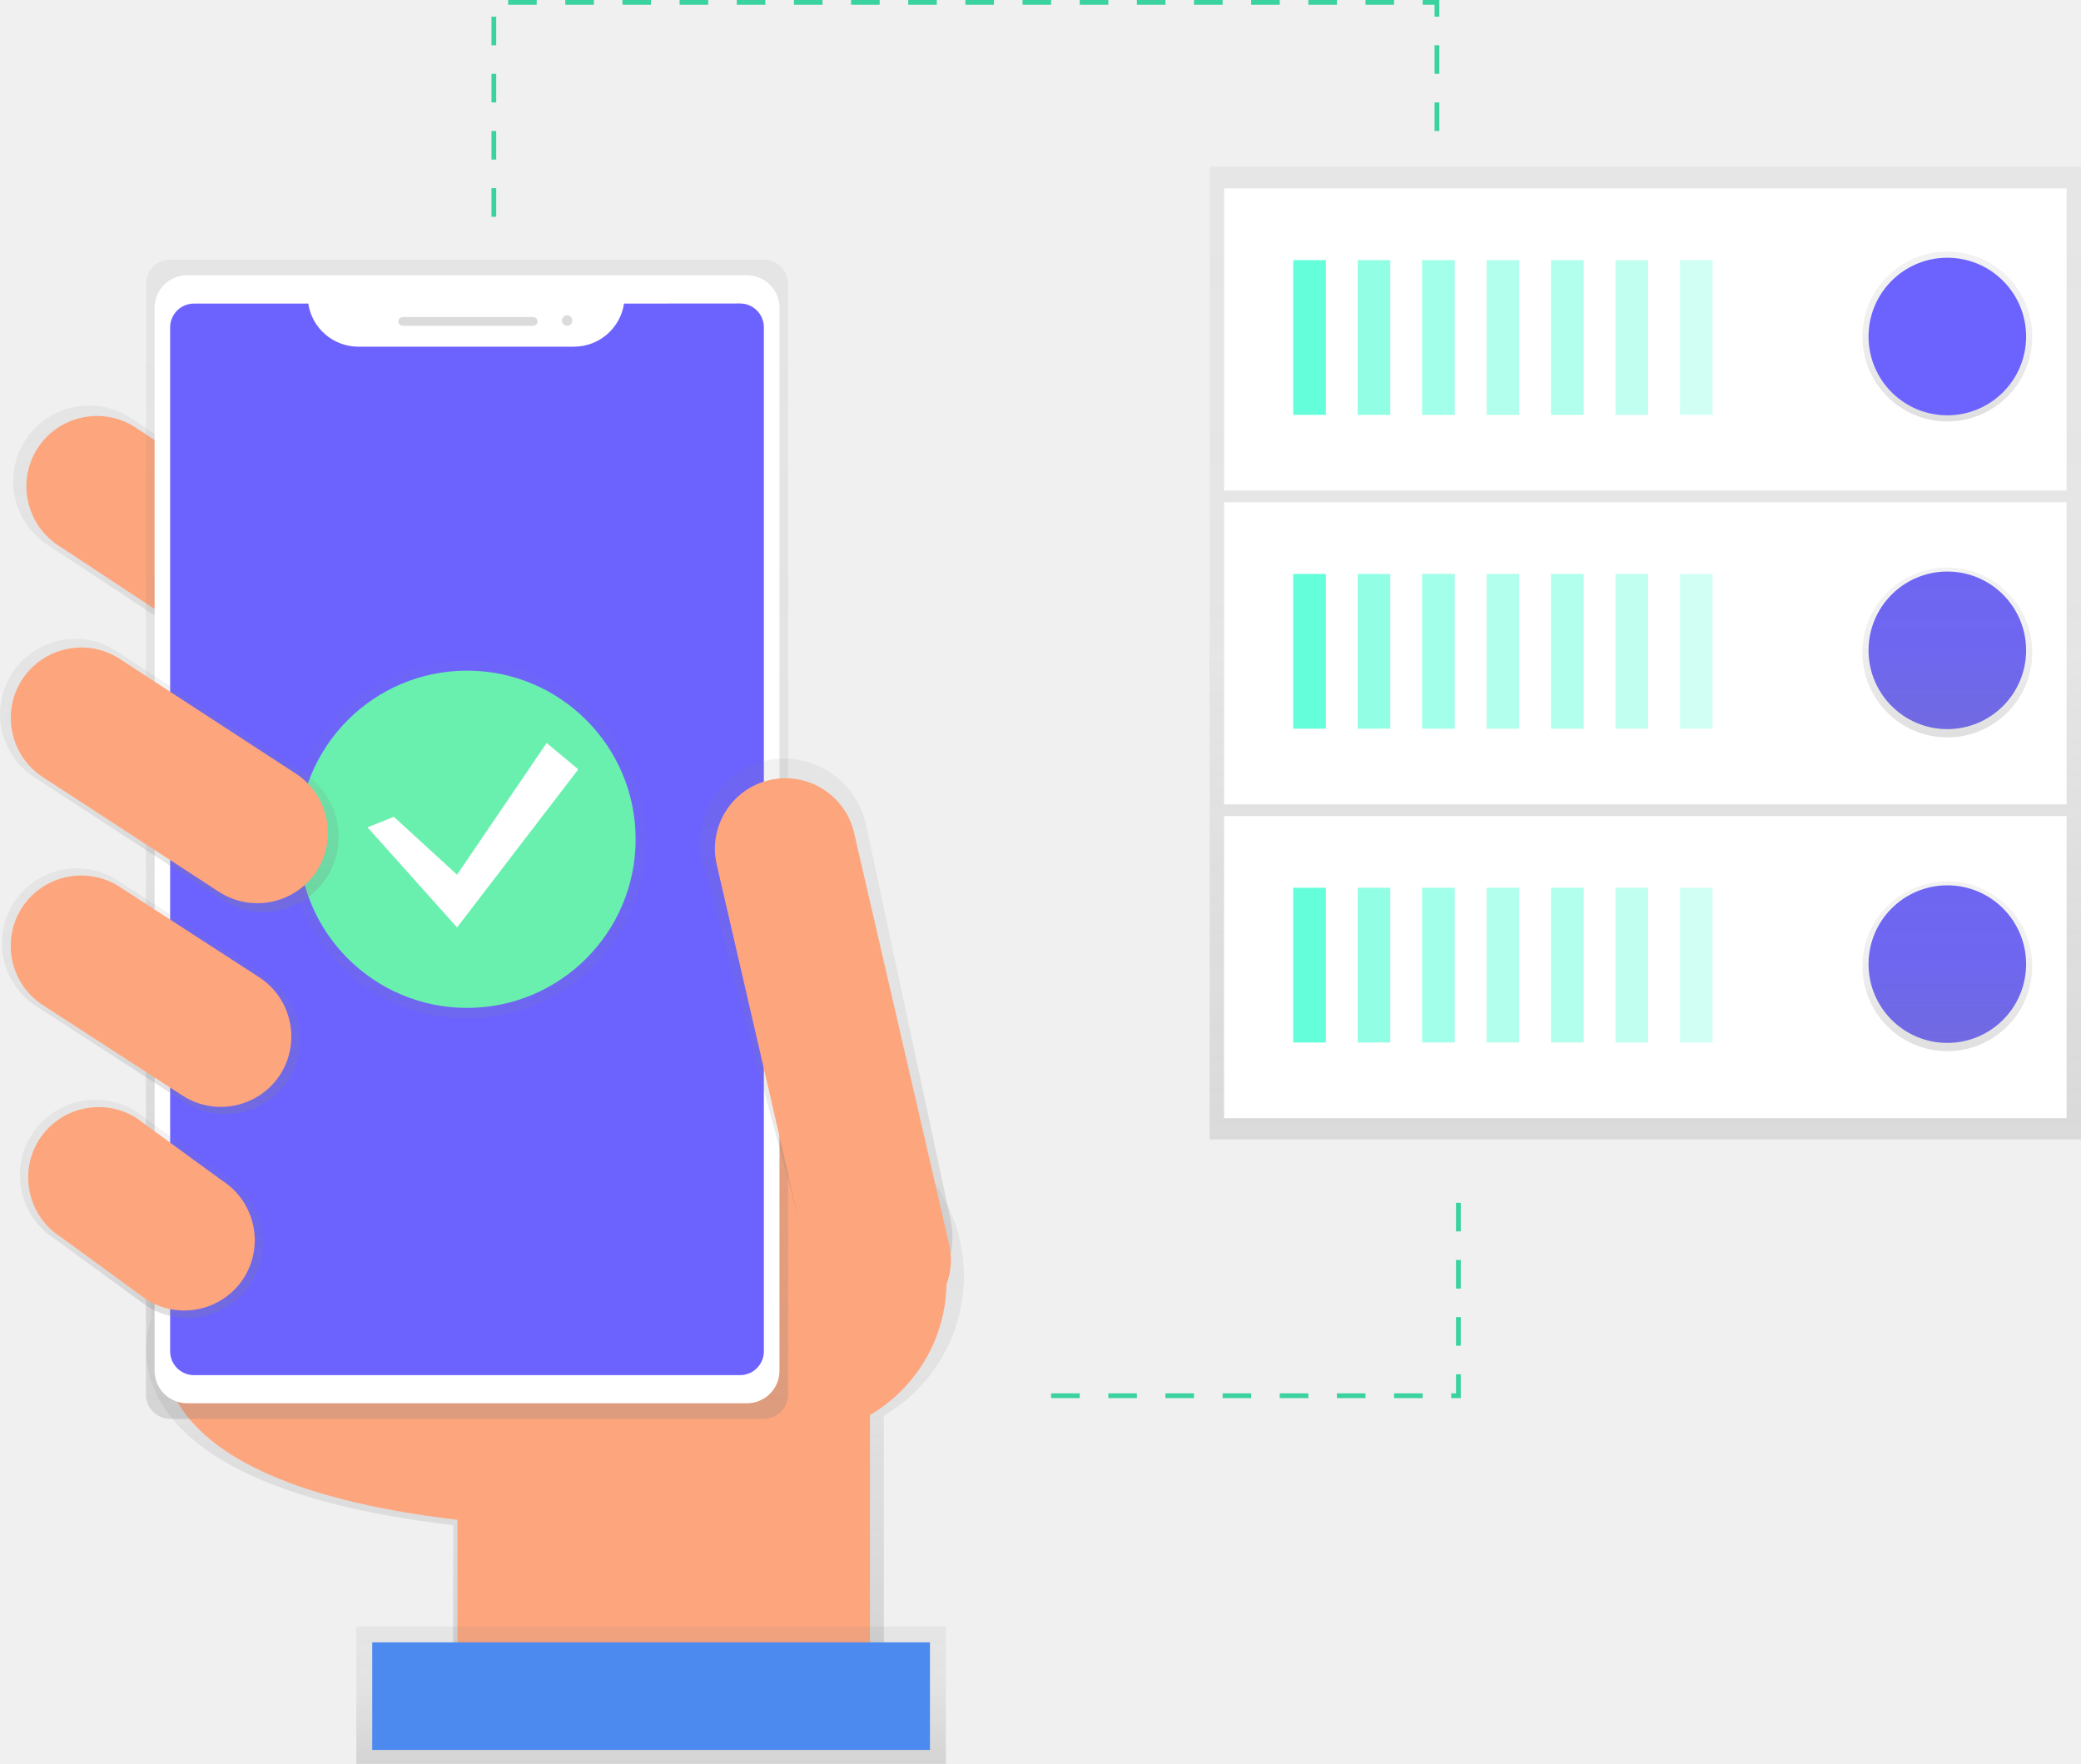
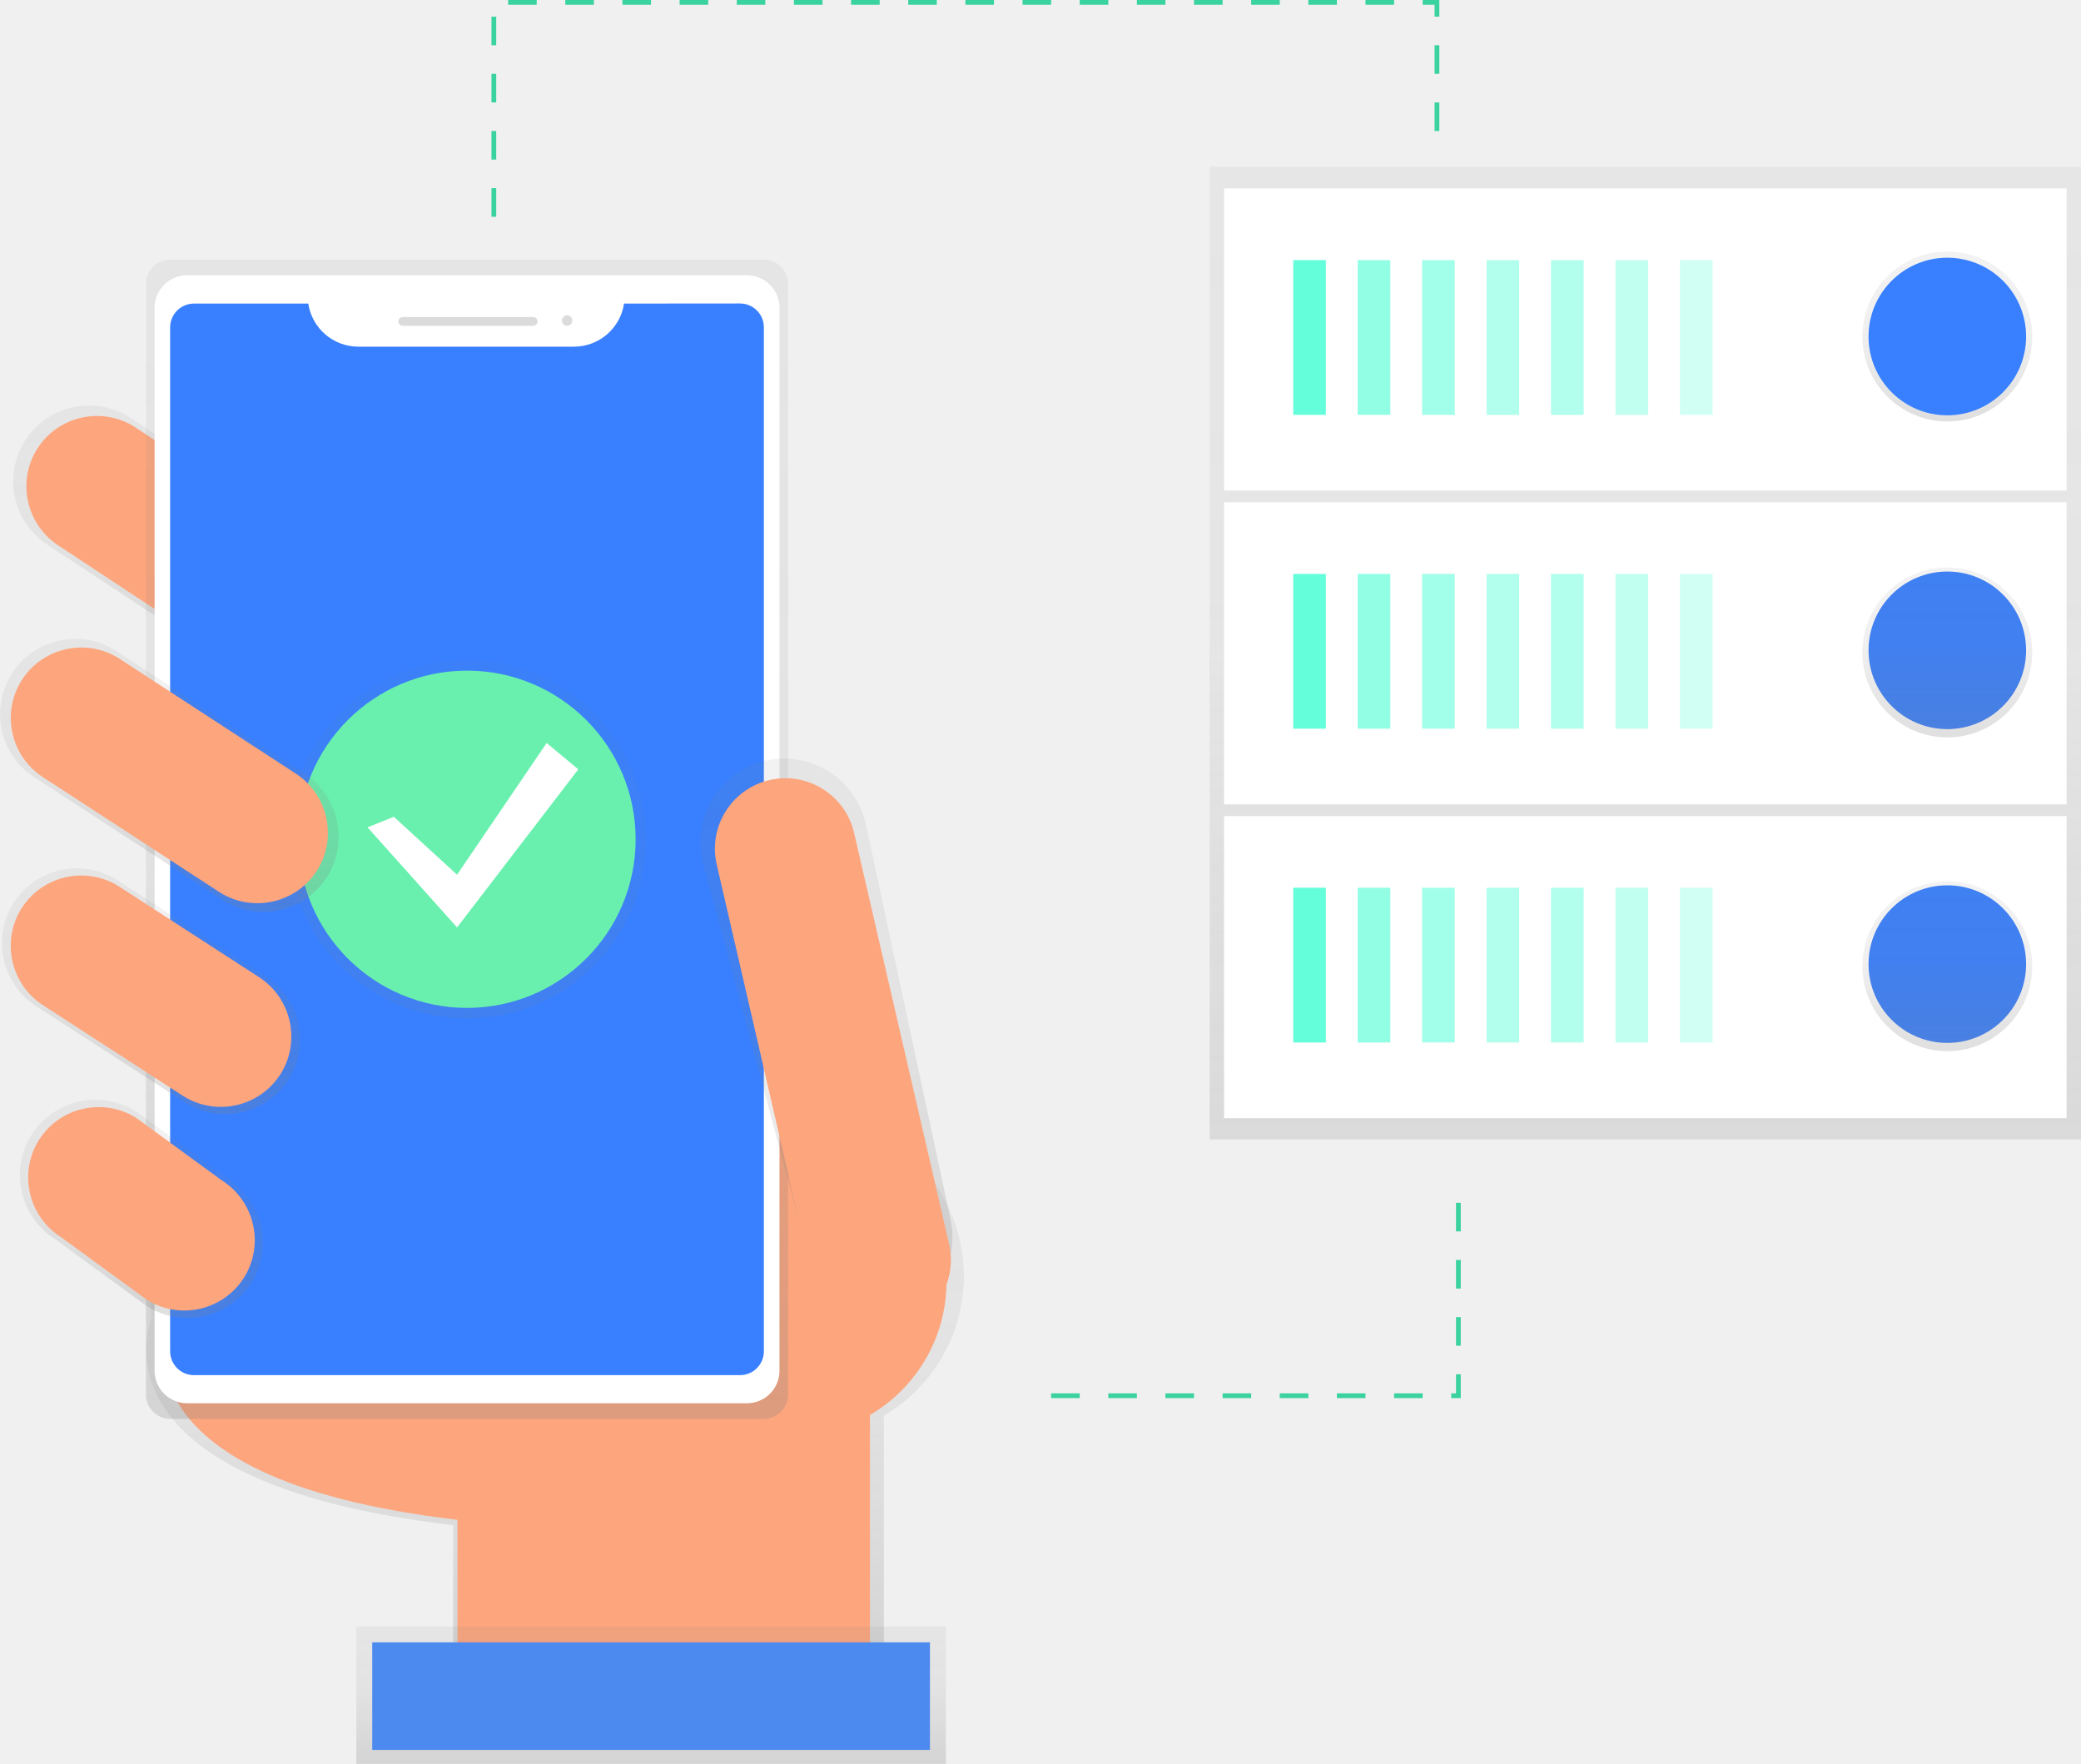
<svg xmlns="http://www.w3.org/2000/svg" xmlns:xlink="http://www.w3.org/1999/xlink" id="4eea1ae6-5e32-40ef-85be-39d849886f06" data-name="Layer 1" width="873.79" height="740.57" viewBox="0 0 873.79 740.57">
  <defs>
    <linearGradient id="28f33bb1-3e6d-484b-8ded-bad4b26ea843" x1="690.86" y1="478.35" x2="690.86" y2="70" gradientUnits="userSpaceOnUse">
      <stop offset="0" stop-color="gray" stop-opacity="0.25" />
      <stop offset="0.54" stop-color="gray" stop-opacity="0.12" />
      <stop offset="1" stop-color="gray" stop-opacity="0.1" />
    </linearGradient>
    <linearGradient id="bbcc52f0-cf83-4fe3-8c9e-c71348f6c3ef" x1="817.66" y1="176.95" x2="817.66" y2="105.63" xlink:href="#28f33bb1-3e6d-484b-8ded-bad4b26ea843" />
    <linearGradient id="a4718631-6639-4577-8a3c-c71be39eb5f6" x1="817.66" y1="309.58" x2="817.66" y2="238.27" xlink:href="#28f33bb1-3e6d-484b-8ded-bad4b26ea843" />
    <linearGradient id="e7e3e382-488e-4923-ae42-61d63b76ac5f" x1="817.66" y1="441.33" x2="817.66" y2="370.02" xlink:href="#28f33bb1-3e6d-484b-8ded-bad4b26ea843" />
    <linearGradient id="3b855c7b-c326-4e86-8f18-01df42ba4311" x1="396.11" y1="788.96" x2="396.11" y2="547.06" gradientTransform="translate(0.01 -0.01)" xlink:href="#28f33bb1-3e6d-484b-8ded-bad4b26ea843" />
    <linearGradient id="48ac54b8-ff6b-484d-9b70-d49eb1fb0324" x1="246.98" y1="374.4" x2="246.98" y2="249.5" gradientTransform="translate(0.01 -0.01)" xlink:href="#28f33bb1-3e6d-484b-8ded-bad4b26ea843" />
    <linearGradient id="de8733bd-ea48-4a82-8468-795d85a03869" x1="359.21" y1="674.95" x2="359.21" y2="188.22" gradientTransform="translate(-163.09 -79.23)" xlink:href="#28f33bb1-3e6d-484b-8ded-bad4b26ea843" />
    <linearGradient id="b6f39420-ab5d-4158-b296-45c146931e01" x1="510.05" y1="629.56" x2="510.05" y2="397.67" gradientTransform="translate(0.01 -0.01)" xlink:href="#28f33bb1-3e6d-484b-8ded-bad4b26ea843" />
    <linearGradient id="e0dd915e-f30f-4d18-88c2-53d223394458" x1="436.5" y1="819.79" x2="436.5" y2="762.08" gradientTransform="translate(-163.09 -79.23)" xlink:href="#28f33bb1-3e6d-484b-8ded-bad4b26ea843" />
    <linearGradient id="d1399af4-57ef-4ae9-86c3-f598ea04d411" x1="226.52" y1="546.99" x2="226.52" y2="443.79" gradientTransform="translate(0.01 -0.01)" xlink:href="#28f33bb1-3e6d-484b-8ded-bad4b26ea843" />
    <linearGradient id="4a4958f4-37fa-4130-9aba-cf91683c116e" x1="222.5" y1="632.54" x2="222.5" y2="540.94" gradientTransform="translate(0.01 -0.01)" xlink:href="#28f33bb1-3e6d-484b-8ded-bad4b26ea843" />
    <linearGradient id="89ac17f5-770b-461c-9865-cca003b4417d" x1="196.1" y1="427.59" x2="196.1" y2="277.14" xlink:href="#28f33bb1-3e6d-484b-8ded-bad4b26ea843" />
    <linearGradient id="aef3d74b-62ea-4515-b248-bc09651b6b12" x1="234.19" y1="462.07" x2="234.19" y2="347.46" gradientTransform="translate(0.01 -0.01)" xlink:href="#28f33bb1-3e6d-484b-8ded-bad4b26ea843" />
  </defs>
  <g opacity="0.8">
    <rect x="507.92" y="70" width="365.87" height="408.35" fill="url(#28f33bb1-3e6d-484b-8ded-bad4b26ea843)" />
  </g>
  <rect x="513.97" y="342.63" width="353.77" height="126.82" fill="#fff" />
  <rect x="543.01" y="372.72" width="13.71" height="64.98" fill="#64ffda" />
  <g opacity="0.7">
    <rect x="570.07" y="372.72" width="13.71" height="64.98" fill="#64ffda" />
  </g>
  <g opacity="0.6">
    <rect x="597.13" y="372.72" width="13.71" height="64.98" fill="#64ffda" />
  </g>
  <g opacity="0.5">
    <rect x="624.2" y="372.72" width="13.71" height="64.98" fill="#64ffda" />
  </g>
  <g opacity="0.5">
    <rect x="651.26" y="372.72" width="13.71" height="64.98" fill="#64ffda" />
  </g>
  <g opacity="0.4">
    <rect x="678.33" y="372.72" width="13.71" height="64.98" fill="#64ffda" />
  </g>
  <g opacity="0.3">
    <rect x="705.39" y="372.72" width="13.71" height="64.98" fill="#64ffda" />
  </g>
-   <circle cx="817.66" cy="404.79" r="33.08" fill="#6c63ff" />
+   <circle cx="817.66" cy="404.79" r="33.08" fill="#3880ff" />
  <rect x="513.97" y="210.88" width="353.77" height="126.82" fill="#fff" />
  <rect x="543.01" y="240.96" width="13.71" height="64.98" fill="#64ffda" />
  <g opacity="0.7">
    <rect x="570.07" y="240.96" width="13.71" height="64.98" fill="#64ffda" />
  </g>
  <g opacity="0.6">
    <rect x="597.13" y="240.96" width="13.71" height="64.98" fill="#64ffda" />
  </g>
  <g opacity="0.5">
    <rect x="624.2" y="240.96" width="13.71" height="64.98" fill="#64ffda" />
  </g>
  <g opacity="0.5">
    <rect x="651.26" y="240.96" width="13.71" height="64.98" fill="#64ffda" />
  </g>
  <g opacity="0.4">
    <rect x="678.33" y="240.96" width="13.71" height="64.98" fill="#64ffda" />
  </g>
  <g opacity="0.3">
    <rect x="705.39" y="240.96" width="13.71" height="64.98" fill="#64ffda" />
  </g>
-   <circle cx="817.66" cy="273.04" r="33.08" fill="#6c63ff" />
+   <circle cx="817.66" cy="273.04" r="33.08" fill="#3880ff" />
  <rect x="513.97" y="79.13" width="353.77" height="126.82" fill="#fff" />
  <rect x="543.01" y="109.21" width="13.71" height="64.98" fill="#64ffda" />
  <g opacity="0.7">
    <rect x="570.07" y="109.21" width="13.71" height="64.98" fill="#64ffda" />
  </g>
  <g opacity="0.6">
    <rect x="597.13" y="109.21" width="13.71" height="64.98" fill="#64ffda" />
  </g>
  <g opacity="0.5">
    <rect x="624.2" y="109.21" width="13.71" height="64.98" fill="#64ffda" />
  </g>
  <g opacity="0.5">
    <rect x="651.26" y="109.21" width="13.71" height="64.98" fill="#64ffda" />
  </g>
  <g opacity="0.4">
    <rect x="678.33" y="109.21" width="13.71" height="64.98" fill="#64ffda" />
  </g>
  <g opacity="0.3">
    <rect x="705.39" y="109.21" width="13.71" height="64.98" fill="#64ffda" />
  </g>
  <circle cx="817.66" cy="141.29" r="35.66" fill="url(#bbcc52f0-cf83-4fe3-8c9e-c71348f6c3ef)" />
  <circle cx="817.66" cy="273.93" r="35.66" fill="url(#a4718631-6639-4577-8a3c-c71be39eb5f6)" />
  <circle cx="817.66" cy="405.67" r="35.66" fill="url(#e7e3e382-488e-4923-ae42-61d63b76ac5f)" />
-   <circle cx="817.66" cy="141.29" r="33.08" fill="#6c63ff" />
+   <circle cx="817.66" cy="141.29" r="33.08" fill="#3880ff" />
  <path d="M567.81,615a67.92,67.92,0,0,0-134.65-12.66l-208.75-5.66,2.29,35.87s-29.76,68.68,126.67,87V789H534.23V673.57A67.88,67.88,0,0,0,567.81,615Z" transform="translate(-163.1 -79.21)" fill="url(#3b855c7b-c326-4e86-8f18-01df42ba4311)" />
  <path d="M233.87,634s-28.5,65.77,121.32,83.32v66.51H528.39V607.71l-296.72-8Z" transform="translate(-163.1 -79.21)" fill="#fda57d" />
  <path d="M320.43,359.55h0a31.93,31.93,0,0,1-43.91,10l-93-61.28a31.93,31.93,0,0,1-10-43.91h0a31.93,31.93,0,0,1,43.91-10l93,61.28A31.93,31.93,0,0,1,320.43,359.55Z" transform="translate(-163.1 -79.21)" fill="url(#48ac54b8-ff6b-484d-9b70-d49eb1fb0324)" />
  <path d="M315.26,356.2h0a29.69,29.69,0,0,1-40.82,9.28l-86.45-57a29.69,29.69,0,0,1-9.28-40.82h0a29.69,29.69,0,0,1,40.82-9.28l86.45,57A29.69,29.69,0,0,1,315.26,356.2Z" transform="translate(-163.1 -79.21)" fill="#fda57d" />
  <circle cx="332.4" cy="538" r="65.04" fill="#fda57d" />
  <rect x="61.27" y="109" width="269.65" height="486.73" rx="10.24" ry="10.24" fill="url(#de8733bd-ea48-4a82-8468-795d85a03869)" />
  <rect x="64.92" y="115.58" width="262.37" height="473.58" rx="13.64" ry="13.64" fill="#fff" />
-   <path d="M425.12,206.67a21.27,21.27,0,0,1-21,18.09H313.54a21.27,21.27,0,0,1-21-18.09h-48a10,10,0,0,0-10,10v429.9a10,10,0,0,0,10,10H473.84a10,10,0,0,0,10-10V216.63a10,10,0,0,0-10-10Z" transform="translate(-163.1 -79.21)" fill="#6c63ff" />
+   <path d="M425.12,206.67a21.27,21.27,0,0,1-21,18.09H313.54a21.27,21.27,0,0,1-21-18.09h-48a10,10,0,0,0-10,10v429.9a10,10,0,0,0,10,10H473.84a10,10,0,0,0,10-10V216.63a10,10,0,0,0-10-10Z" transform="translate(-163.1 -79.21)" fill="#3880ff" />
  <rect x="167.24" y="133.12" width="58.47" height="3.65" rx="1.83" ry="1.83" fill="#dbdbdb" />
  <circle cx="238.13" cy="134.58" r="2.19" fill="#dbdbdb" />
  <path d="M537.55,628.68h0c-18.87,4.36-31.83-7.94-36.2-26.82L458,440.82a35.32,35.32,0,0,1,26.38-42.25h0A35.32,35.32,0,0,1,526.61,425L562,590.17C566.37,609,556.42,624.32,537.55,628.68Z" transform="translate(-163.1 -79.21)" fill="url(#b6f39420-ab5d-4158-b296-45c146931e01)" />
  <rect x="483.27" y="403.64" width="59.2" height="236.37" rx="29.6" ry="29.6" transform="translate(-267.45 49.69) rotate(-13.01)" fill="#fda57d" />
  <rect x="149.61" y="682.86" width="247.56" height="57.71" fill="url(#e0dd915e-f30f-4d18-88c2-53d223394458)" />
  <rect x="156.3" y="689.55" width="234.18" height="45.16" fill="#4d8af0" />
  <path d="M284.32,532.32h0a31.55,31.55,0,0,1-43.38,9.86l-62.36-40.35a31.55,31.55,0,0,1-9.86-43.38h0a31.55,31.55,0,0,1,43.38-9.86l62.36,40.35A31.55,31.55,0,0,1,284.32,532.32Z" transform="translate(-163.1 -79.21)" fill="url(#d1399af4-57ef-4ae9-86c3-f598ea04d411)" />
  <path d="M268.68,617.74h0a31.83,31.83,0,0,1-43.77,9.95l-38.63-28.18a31.83,31.83,0,0,1-9.95-43.77h0a31.83,31.83,0,0,1,43.77-9.95L258.73,574A31.83,31.83,0,0,1,268.68,617.74Z" transform="translate(-163.1 -79.21)" fill="url(#4a4958f4-37fa-4130-9aba-cf91683c116e)" />
  <g opacity="0.5">
    <circle cx="196.1" cy="352.37" r="75.22" fill="url(#89ac17f5-770b-461c-9865-cca003b4417d)" />
  </g>
  <circle cx="196.1" cy="352.37" r="70.8" fill="#69f0ae" />
  <polygon points="165.37 342.93 191.92 367.26 229.53 311.95 242.81 323.01 191.92 389.39 154.31 347.35 165.37 342.93" fill="#fff" />
  <path d="M265.56,615.64h0a29.69,29.69,0,0,1-40.82,9.28l-36-26.27a29.69,29.69,0,0,1-9.28-40.82h0a29.69,29.69,0,0,1,40.82-9.28l36,26.27A29.69,29.69,0,0,1,265.56,615.64Z" transform="translate(-163.1 -79.21)" fill="#fda57d" />
  <path d="M280.91,530.14h0a29.69,29.69,0,0,1-40.82,9.28l-58.68-38a29.69,29.69,0,0,1-9.28-40.82h0A29.69,29.69,0,0,1,213,451.35l58.68,38A29.69,29.69,0,0,1,280.91,530.14Z" transform="translate(-163.1 -79.21)" fill="#fda57d" />
  <path d="M300.46,447.33h0a31.69,31.69,0,0,1-43.58,9.91l-79-51.46a31.69,31.69,0,0,1-9.91-43.58h0a31.69,31.69,0,0,1,43.58-9.91l79,51.46A31.69,31.69,0,0,1,300.46,447.33Z" transform="translate(-163.1 -79.21)" fill="url(#aef3d74b-62ea-4515-b248-bc09651b6b12)" />
  <path d="M296.26,444.63h0a29.69,29.69,0,0,1-40.82,9.28l-74-48.2a29.69,29.69,0,0,1-9.28-40.82h0A29.69,29.69,0,0,1,213,355.61l74,48.2A29.69,29.69,0,0,1,296.26,444.63Z" transform="translate(-163.1 -79.21)" fill="#fda57d" />
  <polyline points="207.36 91 207.36 1 603.36 1 603.36 55" fill="none" stroke="#3ad29f" stroke-miterlimit="10" stroke-width="2" stroke-dasharray="12" />
  <polyline points="441.36 586 612.36 586 612.36 496" fill="none" stroke="#3ad29f" stroke-miterlimit="10" stroke-width="2" stroke-dasharray="12" />
</svg>
